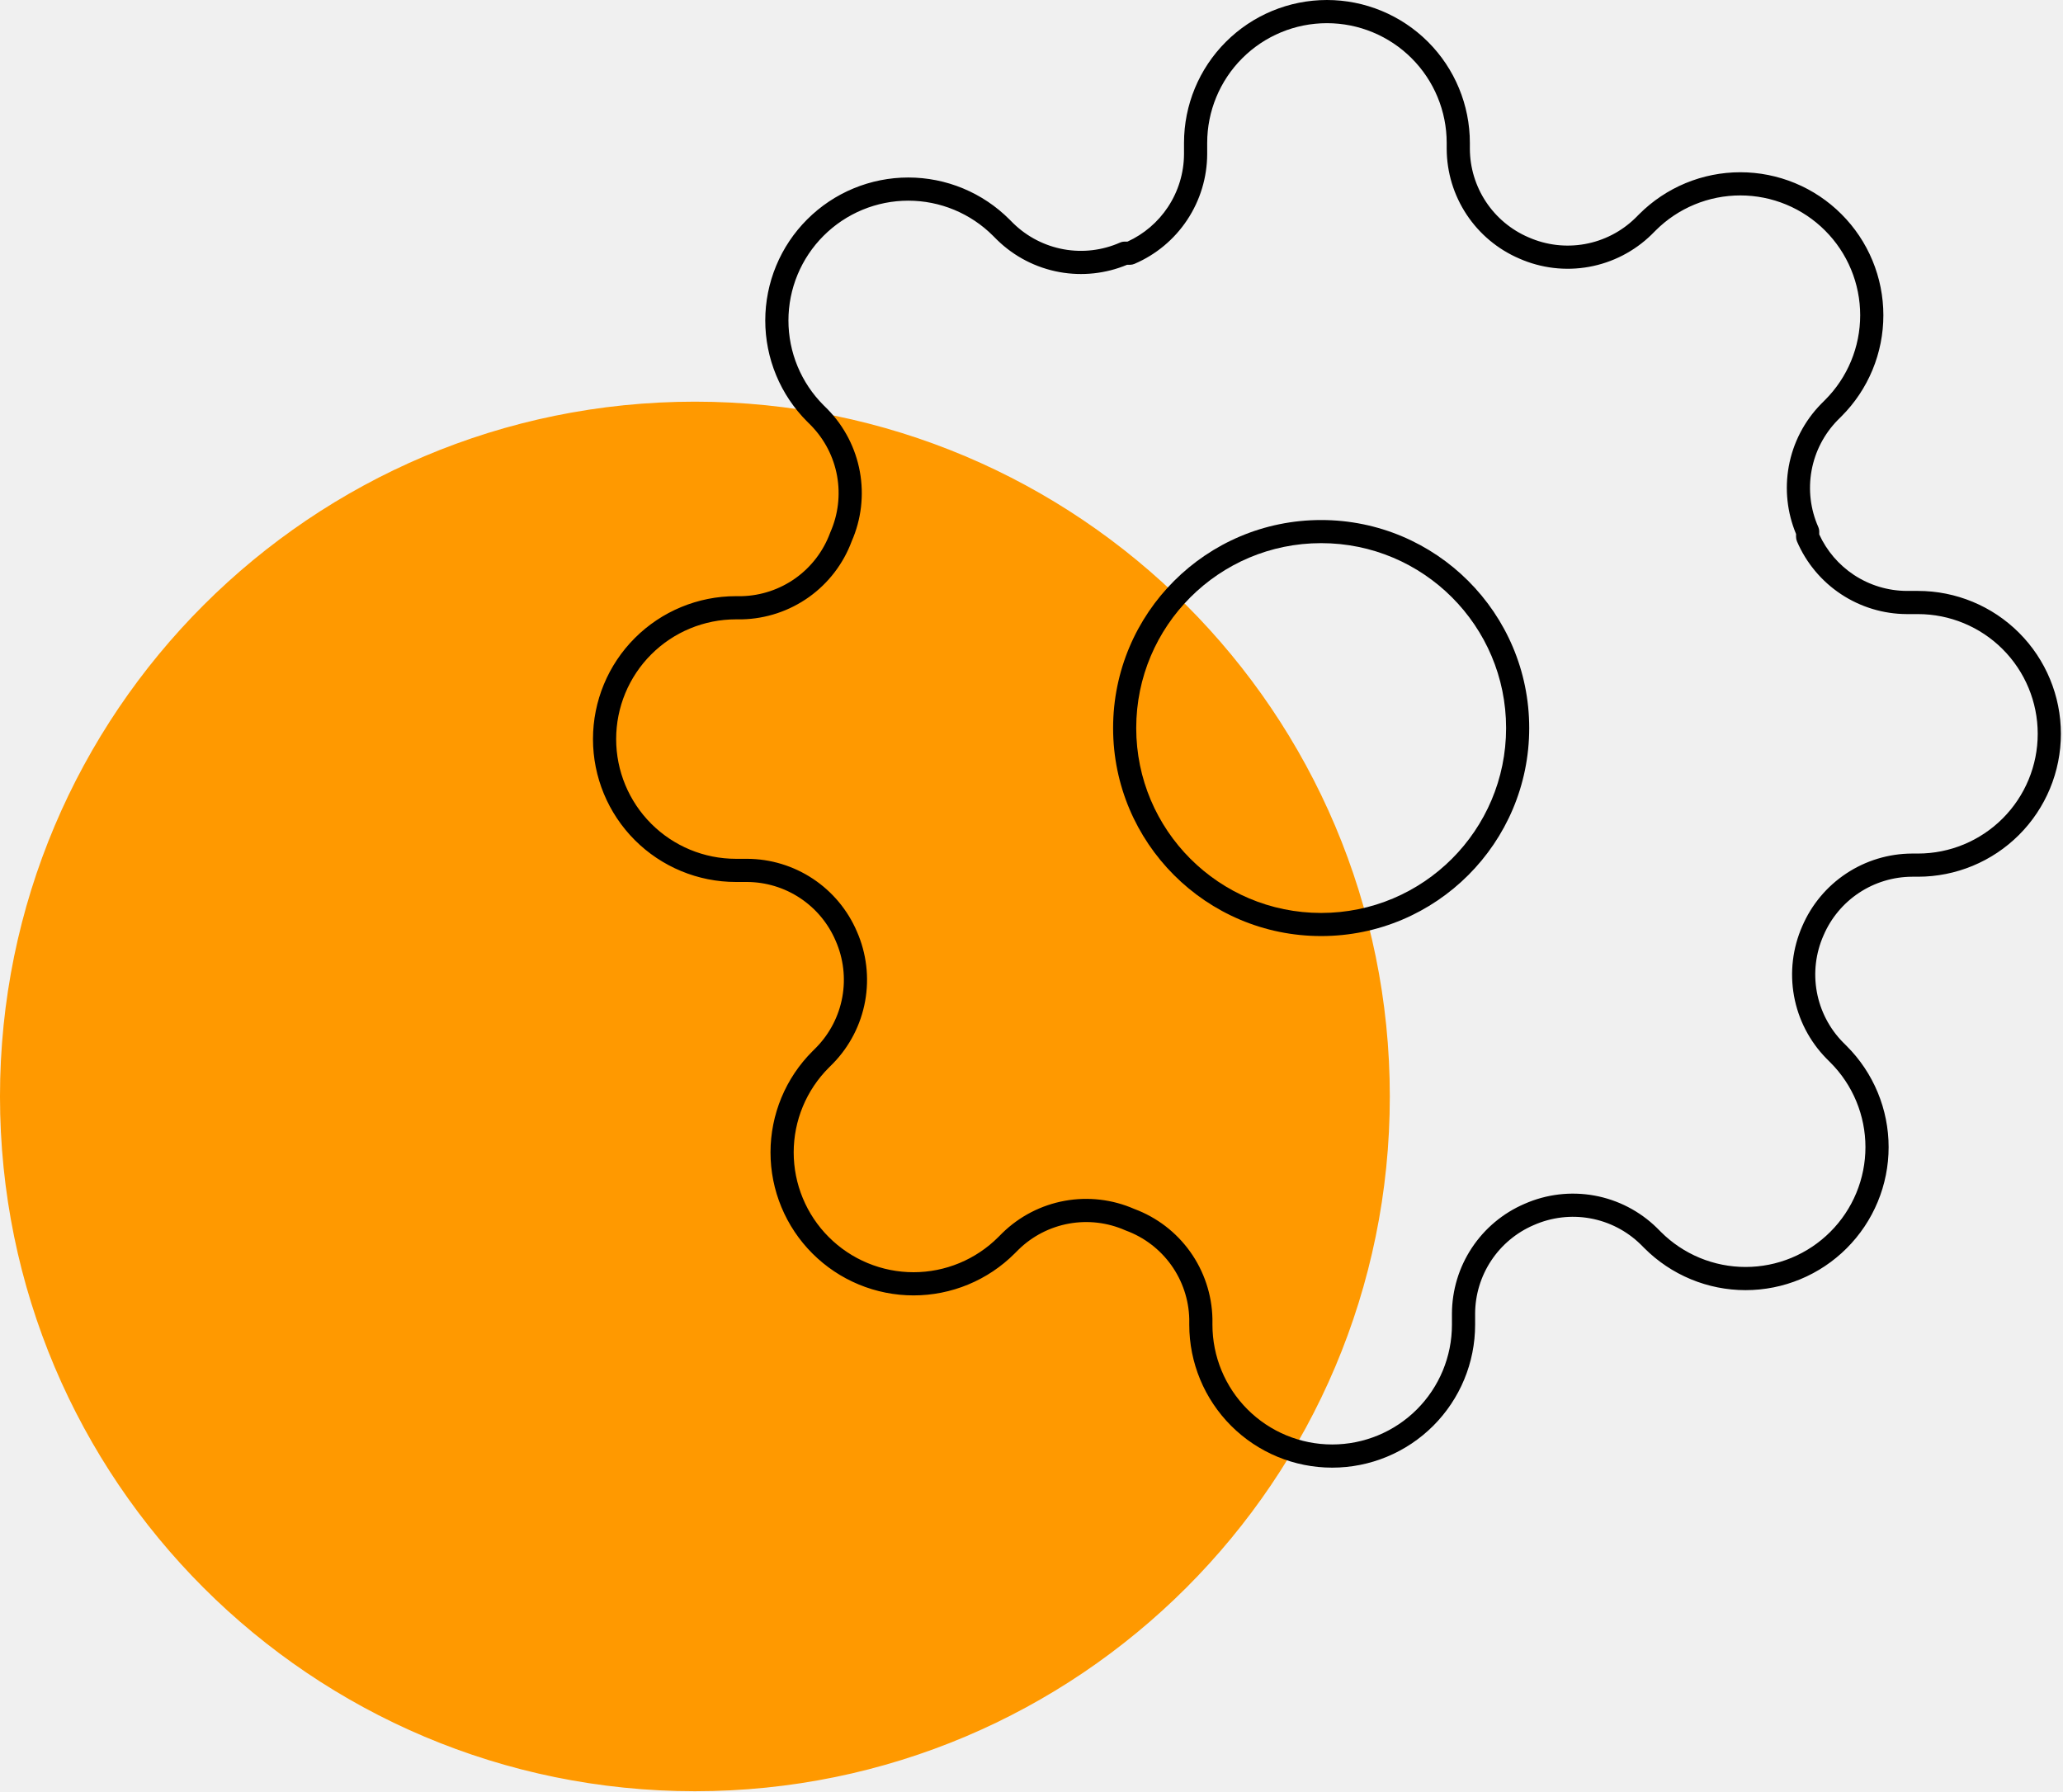
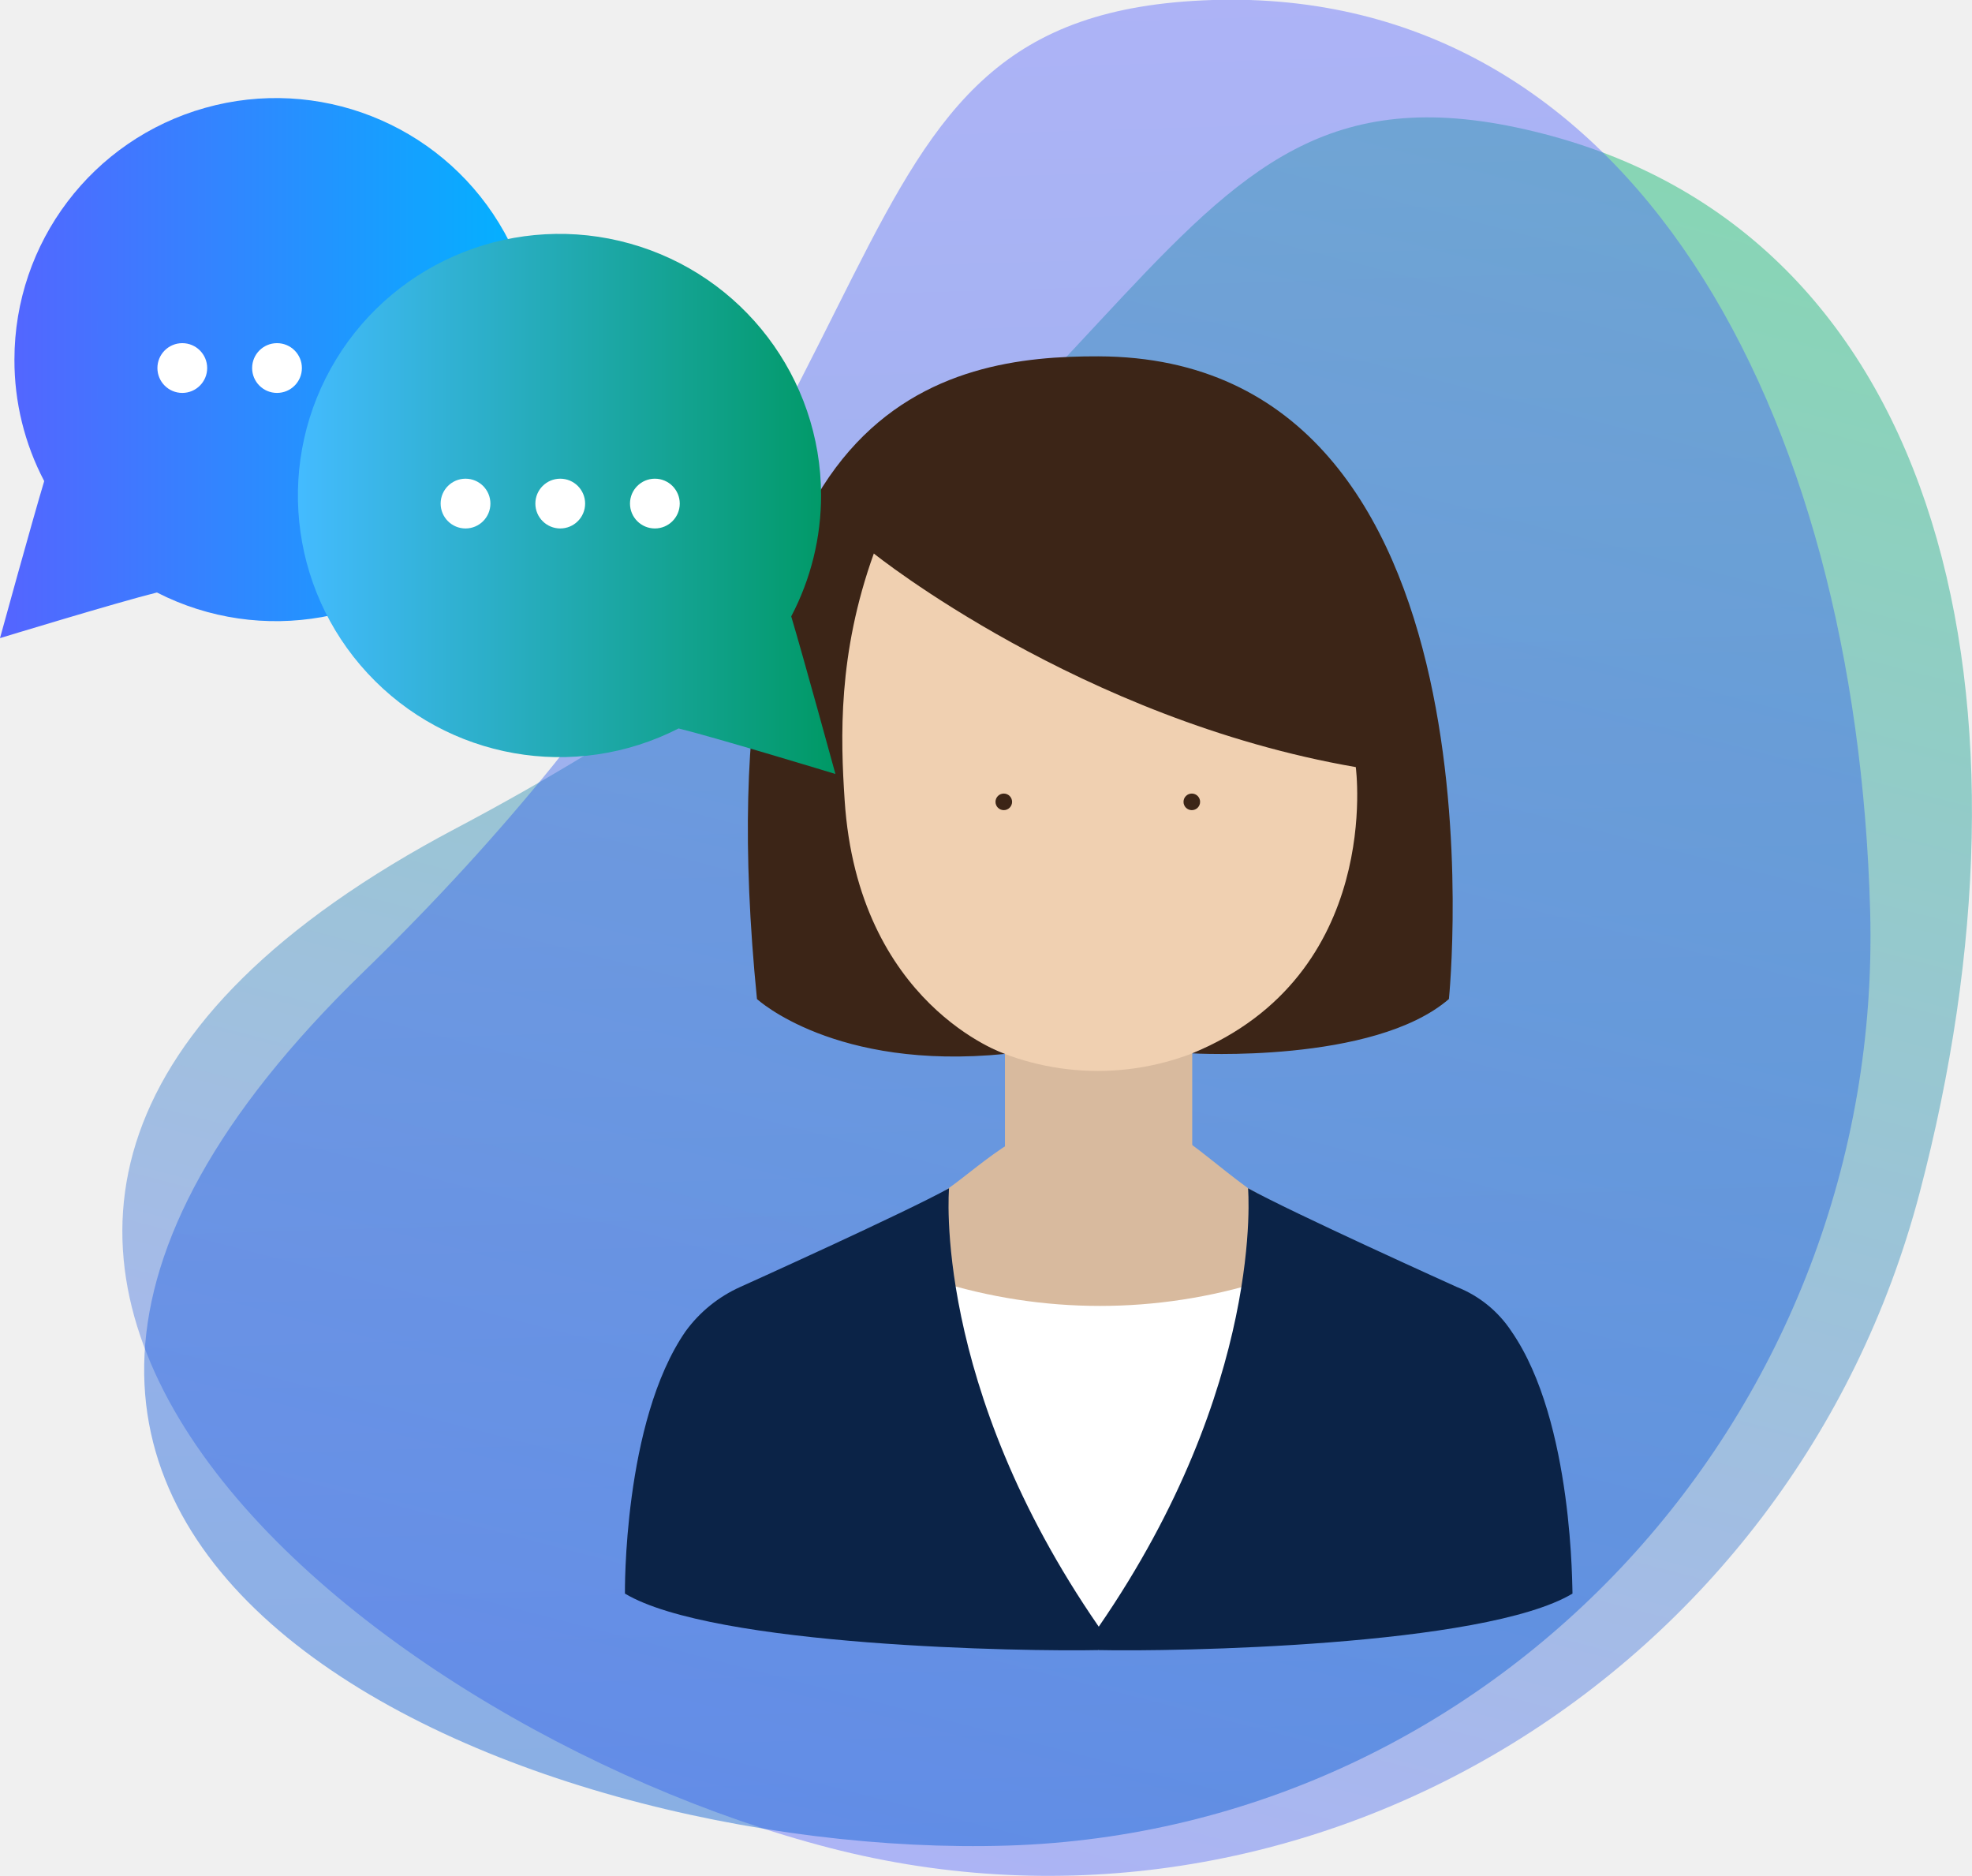
- <svg xmlns="http://www.w3.org/2000/svg" width="190" height="165" viewBox="0 0 190 165" fill="none">
-   <circle cx="64" cy="101" r="63.468" fill="#FF9900" stroke="#FF9900" stroke-width="1.065" />
-   <path fill-rule="evenodd" clip-rule="evenodd" d="M121.677 50.032C112.271 50.032 104.645 57.658 104.645 67.064C104.645 76.471 112.271 84.097 121.677 84.097C131.084 84.097 138.71 76.471 138.71 67.064C138.71 57.658 131.084 50.032 121.677 50.032ZM102.516 67.064C102.516 56.482 111.095 47.903 121.677 47.903C132.26 47.903 140.839 56.482 140.839 67.064C140.839 77.647 132.26 86.226 121.677 86.226C111.095 86.226 102.516 77.647 102.516 67.064Z" fill="black" />
-   <path fill-rule="evenodd" clip-rule="evenodd" d="M122.21 2.135C119.285 2.135 116.479 3.297 114.411 5.365C112.343 7.433 111.181 10.239 111.181 13.164V14.192L111.181 14.196C111.172 16.35 110.534 18.455 109.344 20.251C108.155 22.048 106.466 23.457 104.486 24.305C104.353 24.362 104.21 24.392 104.065 24.392H103.8C101.837 25.21 99.677 25.444 97.581 25.064C95.409 24.67 93.405 23.635 91.827 22.091L91.819 22.083L91.456 21.72C90.432 20.695 89.215 19.881 87.876 19.326C86.537 18.771 85.102 18.485 83.653 18.485C82.203 18.485 80.768 18.771 79.429 19.326C78.09 19.881 76.874 20.695 75.85 21.72L75.849 21.721C74.823 22.745 74.01 23.962 73.455 25.3C72.9 26.639 72.614 28.074 72.614 29.524C72.614 30.973 72.9 32.408 73.455 33.747C74.01 35.086 74.823 36.303 75.849 37.327L76.221 37.698C77.764 39.276 78.799 41.28 79.193 43.452C79.585 45.613 79.324 47.841 78.443 49.852C77.676 51.919 76.308 53.71 74.514 54.993C72.711 56.282 70.562 56.999 68.346 57.051L68.321 57.052H67.776C64.851 57.052 62.046 58.214 59.978 60.282C57.909 62.35 56.747 65.156 56.747 68.081C56.747 71.006 57.909 73.811 59.978 75.879C62.046 77.948 64.851 79.11 67.776 79.11H68.809C70.963 79.118 73.068 79.757 74.864 80.946C76.659 82.135 78.067 83.822 78.916 85.799C79.805 87.817 80.07 90.055 79.677 92.225C79.283 94.397 78.248 96.401 76.704 97.979L76.696 97.987L76.333 98.35C75.308 99.374 74.494 100.591 73.939 101.93C73.384 103.269 73.098 104.704 73.098 106.154C73.098 107.603 73.384 109.038 73.939 110.377C74.494 111.716 75.307 112.932 76.333 113.957L76.334 113.957C77.358 114.983 78.574 115.796 79.913 116.351C81.252 116.906 82.687 117.192 84.137 117.192C85.586 117.192 87.021 116.906 88.36 116.351C89.699 115.796 90.915 114.983 91.94 113.957L92.311 113.586C93.889 112.042 95.893 111.007 98.065 110.613C100.226 110.221 102.454 110.483 104.465 111.363C106.532 112.13 108.323 113.499 109.606 115.293C110.895 117.096 111.612 119.245 111.664 121.461L111.664 121.486V122.03C111.664 124.955 112.826 127.76 114.895 129.829C116.963 131.897 119.768 133.059 122.693 133.059C125.618 133.059 128.424 131.897 130.492 129.829C132.56 127.76 133.722 124.955 133.722 122.03V121.002L133.722 120.998C133.731 118.843 134.369 116.738 135.559 114.942C136.747 113.148 138.434 111.739 140.412 110.891C142.43 110.001 144.668 109.736 146.838 110.129C149.01 110.523 151.014 111.559 152.592 113.102L152.6 113.11L152.963 113.473C153.987 114.499 155.204 115.312 156.543 115.868C157.882 116.423 159.317 116.708 160.766 116.708C162.216 116.708 163.651 116.423 164.99 115.868C166.329 115.312 167.545 114.499 168.569 113.474L168.57 113.473C169.596 112.448 170.409 111.232 170.964 109.893C171.519 108.554 171.805 107.119 171.805 105.67C171.805 104.22 171.519 102.785 170.964 101.446C170.409 100.107 169.596 98.891 168.57 97.867L168.199 97.495C166.655 95.917 165.62 93.913 165.226 91.741C164.833 89.571 165.098 87.333 165.987 85.315C166.836 83.337 168.244 81.651 170.039 80.462C171.835 79.273 173.94 78.634 176.094 78.626L176.098 78.626L176.643 78.626C179.568 78.626 182.373 77.464 184.441 75.395C186.51 73.327 187.672 70.522 187.672 67.597C187.672 64.672 186.51 61.867 184.441 59.798C182.373 57.73 179.568 56.568 176.643 56.568H175.615L175.61 56.568C173.456 56.559 171.351 55.921 169.555 54.731C167.759 53.542 166.35 51.853 165.501 49.873C165.444 49.74 165.415 49.597 165.415 49.452V49.188C164.597 47.224 164.362 45.065 164.742 42.968C165.136 40.797 166.171 38.792 167.715 37.215L167.723 37.206L168.086 36.843C169.111 35.819 169.925 34.602 170.48 33.263C171.035 31.924 171.321 30.489 171.321 29.04C171.321 27.591 171.035 26.155 170.48 24.817C169.925 23.478 169.112 22.261 168.086 21.237L168.086 21.236C167.061 20.211 165.845 19.397 164.506 18.842C163.167 18.287 161.732 18.002 160.283 18.002C158.833 18.002 157.398 18.287 156.059 18.842C154.72 19.397 153.504 20.211 152.48 21.236L152.108 21.608C150.53 23.151 148.526 24.186 146.354 24.58C144.184 24.974 141.946 24.709 139.928 23.819C137.95 22.971 136.263 21.562 135.075 19.768C133.885 17.971 133.247 15.867 133.239 13.712L133.239 13.708V13.164C133.239 10.239 132.077 7.433 130.008 5.365C127.94 3.297 125.135 2.135 122.21 2.135ZM112.902 3.856C115.37 1.387 118.718 0 122.21 0C125.701 0 129.049 1.387 131.518 3.856C133.986 6.324 135.373 9.672 135.373 13.164L135.373 13.704C135.373 13.704 135.373 13.705 135.373 13.706C135.38 15.443 135.895 17.14 136.855 18.589C137.814 20.038 139.177 21.175 140.774 21.86L140.785 21.864C142.414 22.583 144.221 22.798 145.973 22.48C147.724 22.163 149.339 21.329 150.611 20.086C150.613 20.084 150.614 20.083 150.615 20.082L150.969 19.727C150.969 19.728 150.969 19.727 150.969 19.727C152.192 18.504 153.644 17.533 155.242 16.87C156.84 16.208 158.553 15.867 160.283 15.867C162.012 15.867 163.725 16.208 165.323 16.87C166.921 17.532 168.373 18.503 169.595 19.727C170.819 20.949 171.79 22.401 172.452 23.999C173.115 25.597 173.456 27.31 173.456 29.04C173.456 30.77 173.115 32.483 172.452 34.081C171.79 35.679 170.819 37.131 169.595 38.353L169.241 38.707C169.239 38.709 169.238 38.71 169.237 38.711C167.994 39.984 167.16 41.599 166.843 43.349C166.525 45.101 166.739 46.908 167.458 48.538C167.518 48.673 167.549 48.82 167.549 48.968V49.227C168.241 50.74 169.344 52.031 170.734 52.952C172.182 53.911 173.879 54.426 175.617 54.433H176.643C180.134 54.433 183.482 55.82 185.951 58.289C188.419 60.757 189.806 64.106 189.806 67.597C189.806 71.088 188.419 74.436 185.951 76.905C183.482 79.374 180.134 80.76 176.643 80.76L176.103 80.76C176.102 80.76 176.101 80.76 176.101 80.76C174.363 80.768 172.666 81.283 171.217 82.242C169.768 83.202 168.631 84.564 167.947 86.162L167.942 86.172C167.223 87.801 167.009 89.608 167.326 91.361C167.644 93.111 168.478 94.726 169.72 95.998C169.722 95.999 169.723 96.001 169.725 96.002L170.079 96.356C170.079 96.356 170.079 96.357 170.079 96.356C171.303 97.579 172.274 99.031 172.936 100.629C173.599 102.227 173.94 103.94 173.94 105.67C173.94 107.4 173.599 109.113 172.936 110.711C172.274 112.308 171.303 113.76 170.079 114.983C168.857 116.206 167.405 117.177 165.807 117.839C164.209 118.502 162.496 118.843 160.766 118.843C159.036 118.843 157.324 118.502 155.726 117.839C154.128 117.177 152.676 116.206 151.454 114.983C151.453 114.982 151.454 114.983 151.454 114.983L151.099 114.628C151.098 114.627 151.096 114.625 151.095 114.624C149.822 113.381 148.207 112.547 146.457 112.23C144.705 111.912 142.898 112.127 141.269 112.846L141.258 112.85C139.661 113.535 138.298 114.672 137.339 116.121C136.379 117.569 135.864 119.267 135.857 121.004C135.857 121.005 135.857 121.005 135.857 121.006L135.857 122.03C135.857 125.521 134.47 128.869 132.001 131.338C129.533 133.807 126.185 135.194 122.693 135.194C119.202 135.194 115.854 133.807 113.385 131.338C110.917 128.869 109.53 125.521 109.53 122.03V121.498C109.486 119.715 108.907 117.986 107.869 116.534C106.829 115.08 105.375 113.972 103.697 113.355C103.685 113.35 103.674 113.346 103.663 113.342C103.653 113.338 103.644 113.334 103.634 113.329C102.005 112.61 100.198 112.396 98.446 112.714C96.696 113.031 95.08 113.865 93.808 115.108C93.807 115.109 93.805 115.11 93.804 115.112L93.45 115.466C92.227 116.69 90.775 117.661 89.177 118.323C87.579 118.986 85.867 119.327 84.137 119.327C82.407 119.327 80.694 118.986 79.096 118.323C77.498 117.661 76.046 116.69 74.823 115.466C73.6 114.244 72.629 112.792 71.967 111.194C71.304 109.596 70.963 107.884 70.963 106.154C70.963 104.424 71.304 102.711 71.967 101.113C72.629 99.515 73.6 98.063 74.824 96.841C74.824 96.841 74.824 96.841 74.824 96.841L75.178 96.486C75.18 96.485 75.181 96.484 75.182 96.482C76.425 95.21 77.259 93.595 77.577 91.844C77.894 90.092 77.68 88.285 76.961 86.656L76.956 86.645C76.272 85.048 75.135 83.686 73.686 82.726C72.237 81.766 70.54 81.251 68.802 81.244C68.802 81.244 68.801 81.244 68.8 81.244L67.776 81.244C64.285 81.244 60.937 79.857 58.468 77.389C56 74.92 54.613 71.572 54.613 68.081C54.613 64.589 56 61.241 58.468 58.773C60.937 56.304 64.285 54.917 67.776 54.917H68.308C70.091 54.873 71.821 54.294 73.272 53.257C74.727 52.216 75.834 50.762 76.452 49.084C76.459 49.063 76.468 49.042 76.477 49.021C77.196 47.392 77.41 45.585 77.093 43.833C76.775 42.083 75.942 40.468 74.698 39.195L74.34 38.837C73.116 37.614 72.145 36.163 71.483 34.565C70.821 32.967 70.48 31.254 70.48 29.524C70.48 27.794 70.821 26.081 71.483 24.483C72.145 22.885 73.116 21.433 74.34 20.21C75.563 18.987 77.014 18.016 78.612 17.354C80.21 16.692 81.923 16.351 83.653 16.351C85.383 16.351 87.096 16.692 88.694 17.354C90.291 18.017 91.743 18.987 92.966 20.211C92.965 20.211 92.966 20.211 92.966 20.211L93.324 20.57C94.597 21.813 96.212 22.646 97.962 22.964C99.714 23.282 101.521 23.067 103.15 22.348C103.286 22.288 103.433 22.257 103.581 22.257H103.84C105.353 21.565 106.644 20.463 107.564 19.073C108.524 17.624 109.039 15.927 109.046 14.19V13.164C109.046 9.672 110.433 6.324 112.902 3.856Z" fill="black" />
+ <svg xmlns="http://www.w3.org/2000/svg" viewBox="0 0 237.77 226.15">
+   <defs>
+     <style>.cls-3{fill:#d8ba9e}.cls-4{fill:#fff}.cls-7{fill:#3c2517}</style>
+     <linearGradient id="linear-gradient" x1="909.54" y1="-2341.19" x2="1131.23" y2="-2341.19" gradientTransform="rotate(-75.5 2160.088 -533.447)" gradientUnits="userSpaceOnUse">
+       <stop offset="0" stop-color="#5564ff" />
+       <stop offset="1" stop-color="#00b369" />
+     </linearGradient>
+     <linearGradient id="linear-gradient-2" x1="1557.73" y1="-2554.42" x2="1779.41" y2="-2554.42" gradientTransform="rotate(-91.7 2188.187 -468.638)" gradientUnits="userSpaceOnUse">
+       <stop offset="0" stop-color="#005ad3" />
+       <stop offset="1" stop-color="#5564ff" />
+     </linearGradient>
+     <linearGradient id="linear-gradient-3" y1="44.37" x2="64.8" y2="44.37" gradientUnits="userSpaceOnUse">
+       <stop offset="0" stop-color="#5564ff" />
+       <stop offset="1" stop-color="#00b4ff" />
+     </linearGradient>
+     <linearGradient id="linear-gradient-4" x1="35.94" y1="60.71" x2="100.73" y2="60.71" gradientUnits="userSpaceOnUse">
+       <stop offset="0" stop-color="#4bf" />
+       <stop offset=".99" stop-color="#096" />
+     </linearGradient>
+   </defs>
+   <path d="M186.18 16.15c48.82 12.67 60.65 69.26 45.27 127.68S157.23 237.6 100 222.77-33.18 146.44 55 99.85s82.32-96.37 131.18-83.7z" fill="url(#linear-gradient)" opacity=".43" />
+   <path d="M146.2 0c50.45-1.55 77.65 49.46 79.29 109.85s-44.91 110.82-104 112.65-149.26-35.83-77.7-105.3S95.75 1.6 146.2 0z" fill="url(#linear-gradient-2)" opacity=".43" />
+   <path class="cls-3" d="M180.25 160.49s.62-1.61-4.59-3.35c0 0-20.1-11-25.18-13.89-7.61-5.6-9.48-8.86-18.29-8.86-7.82 0-13.76 6-17.81 8.86-4.76 3.38-23.2 11.91-23.2 11.91-5.21 1.73-6.58 5.33-6.58 5.33-7.56 10.92-7.32 31.63-7.32 31.63 10.68 6.39 46.23 5 55.15 4.82 8.91.21 44.46 1.57 55.14-4.82 0 0 .25-20.71-7.32-31.63z" />
+   <path class="cls-3" d="M121.17 117.44h22.58v30.02h-22.58z" />
+   <path class="cls-4" d="M112.87 154.4a65.68 65.68 0 0 0 39.5 0l-6.5 28.75-13.44 15.78L120 183.65z" />
+   <path d="M167.84 88.91c0 22.2-15.88 40.2-35.48 40.2s-35.48-18-35.48-40.2 15.89-40.19 35.48-40.19 35.48 17.99 35.48 40.19z" fill="#f0d0b1" />
+   <path d="M182.23 160.49a14.05 14.05 0 0 0-6.57-5.33s-20.1-9.06-25.18-11.91c0 0 2.09 23.7-18 52.86-20.15-29.16-18.05-52.86-18.05-52.86-5.09 2.85-25.19 11.91-25.19 11.91a16.53 16.53 0 0 0-6.57 5.33c-7.57 10.92-7.32 31.63-7.32 31.63 10.68 6.39 48.21 7 57.13 6.81 8.91.2 46.44-.42 57.12-6.81-.05 0 .2-20.71-7.37-31.63z" fill="#0b2347" />
+   <circle class="cls-7" cx="121.03" cy="96.67" r="1" />
+   <circle class="cls-7" cx="143.7" cy="96.67" r="1" />
+   <path class="cls-7" d="M105.36 66.73s24.87 20 58.11 25.75c0 0 3.39 25-19.72 34.51 0 0 21.87 1.29 30.95-6.55 0 0 7.92-77.36-42.27-77.48-17.93-.05-48.43 4.62-41.16 77.48 0 0 9.35 8.67 29.9 6.62 0 0-17.73-5.93-19.33-30.61-.49-7.45-.84-17.61 3.52-29.72z" />
+   <path d="M1.74 43.35A31.32 31.32 0 0 0 5.33 58C3.91 62.71 0 76.93 0 76.93s14.21-4.33 18.92-5.5A31.53 31.53 0 1 0 1.74 43.35z" fill="url(#linear-gradient-3)" />
+   <circle class="cls-4" cx="21.98" cy="44.37" r="3" />
+   <circle class="cls-4" cx="33.4" cy="44.37" r="3" />
+   <circle class="cls-4" cx="44.82" cy="44.37" r="3" />
+   <path d="M99 59.68a31.32 31.32 0 0 1-3.6 14.63c1.42 4.74 5.33 19 5.33 19s-14.21-4.33-18.91-5.49A31.54 31.54 0 1 1 99 59.68z" fill="url(#linear-gradient-4)" />
+   <circle class="cls-4" cx="56.13" cy="60.71" r="3" />
+   <circle class="cls-4" cx="67.55" cy="60.71" r="3" />
+   <circle class="cls-4" cx="78.96" cy="60.71" r="3" />
</svg>
